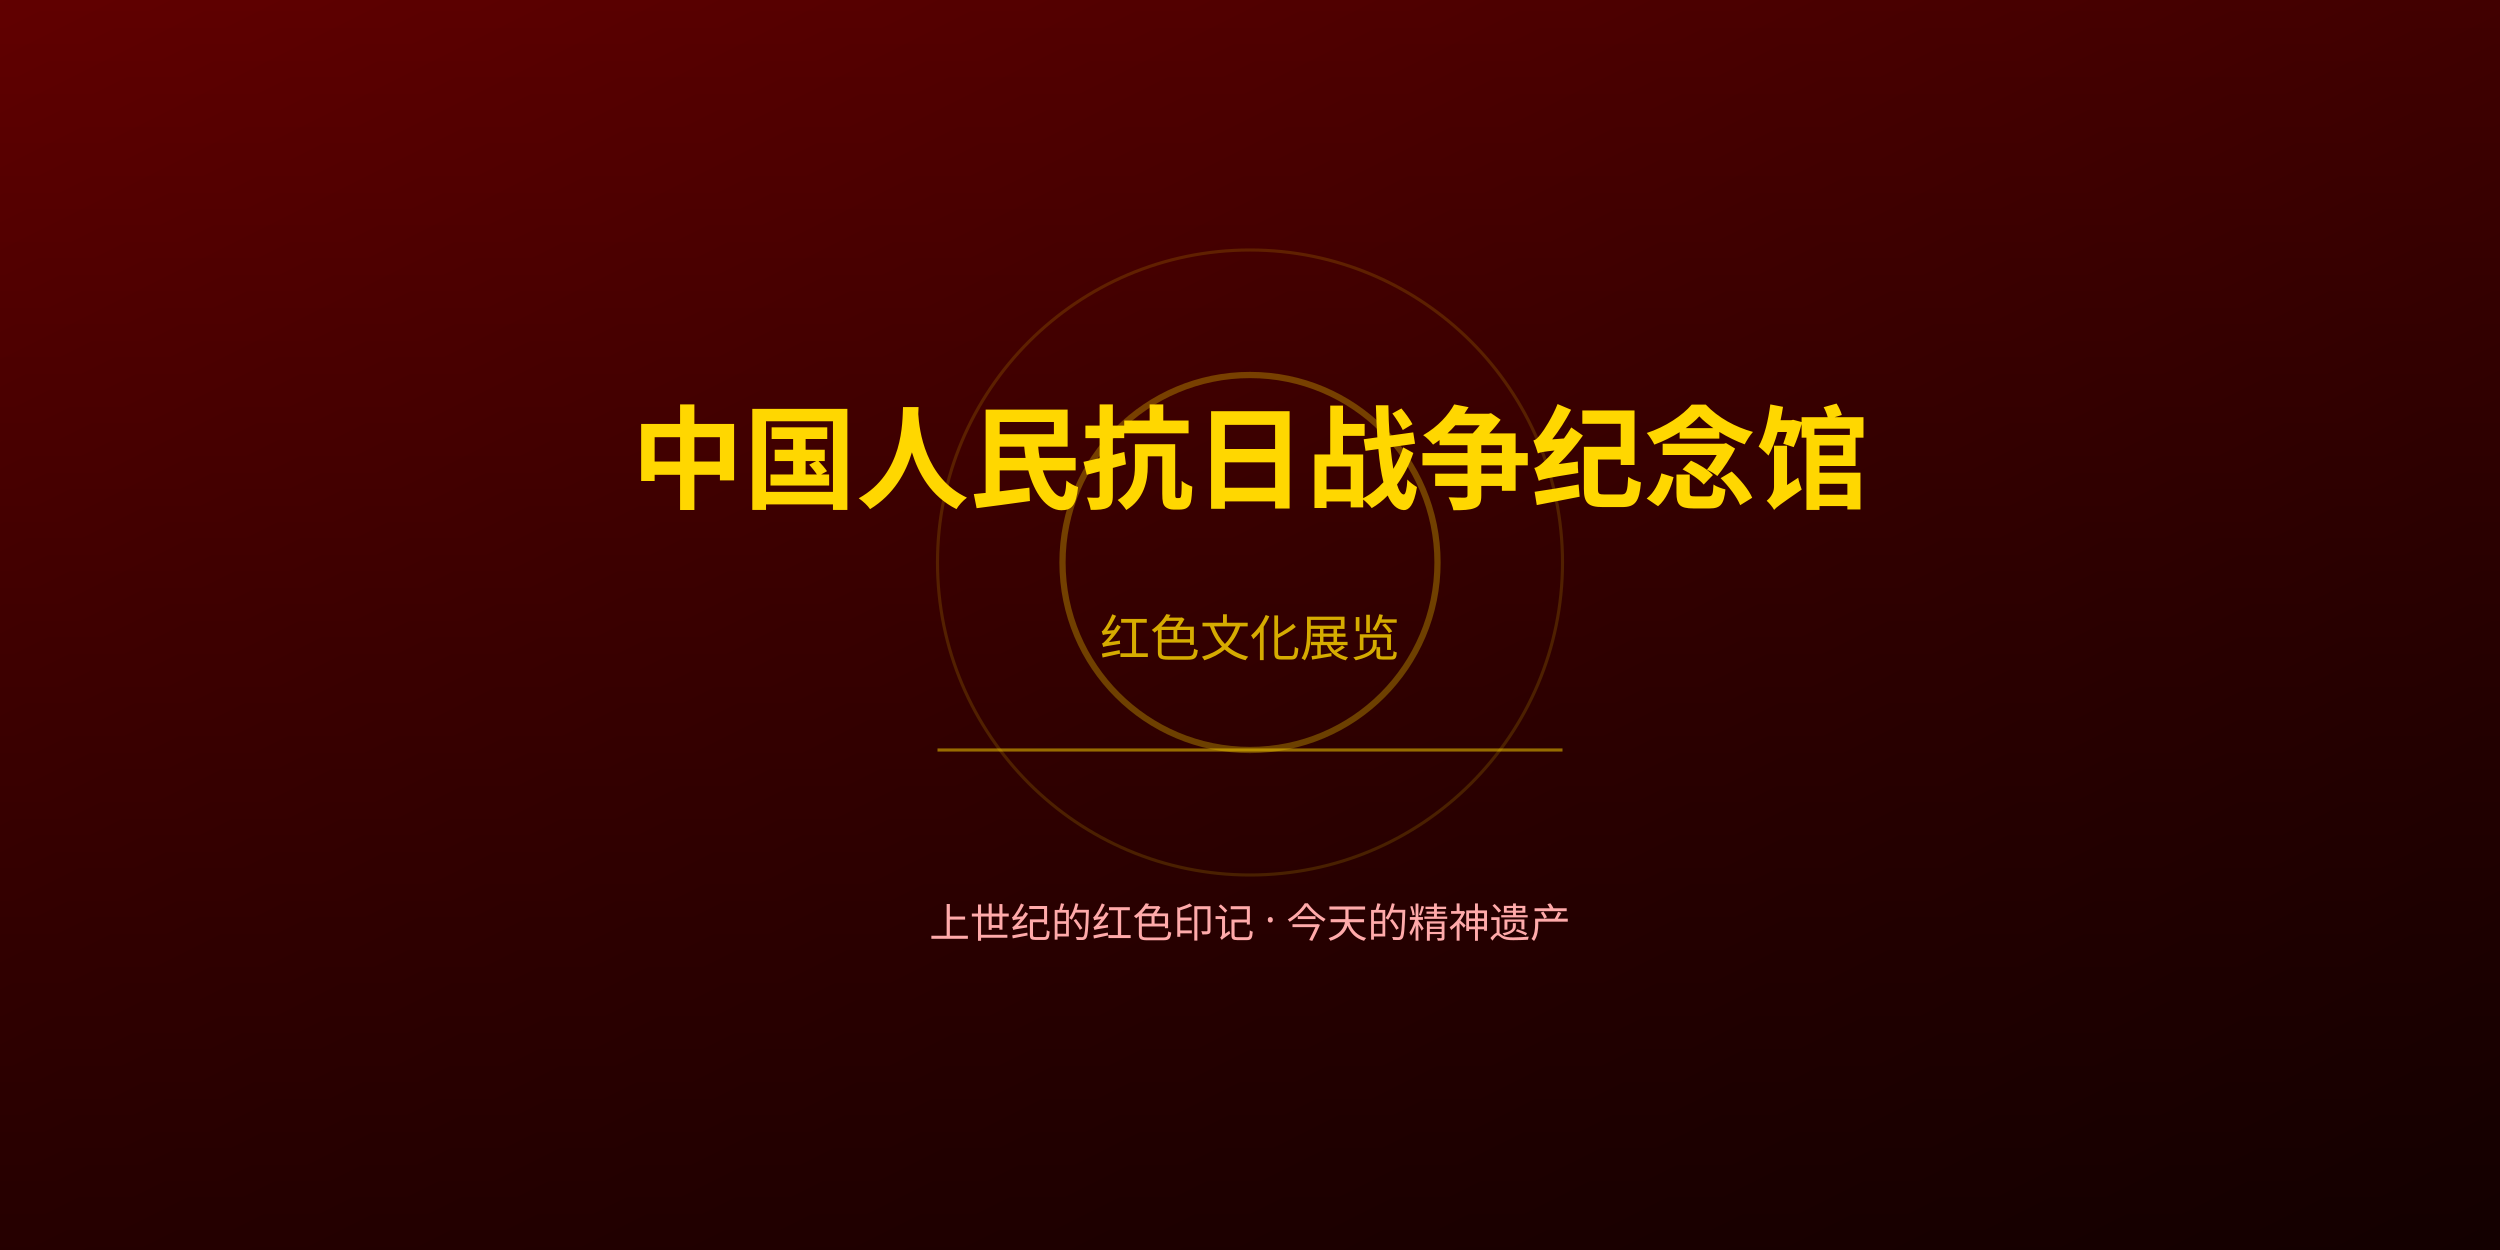
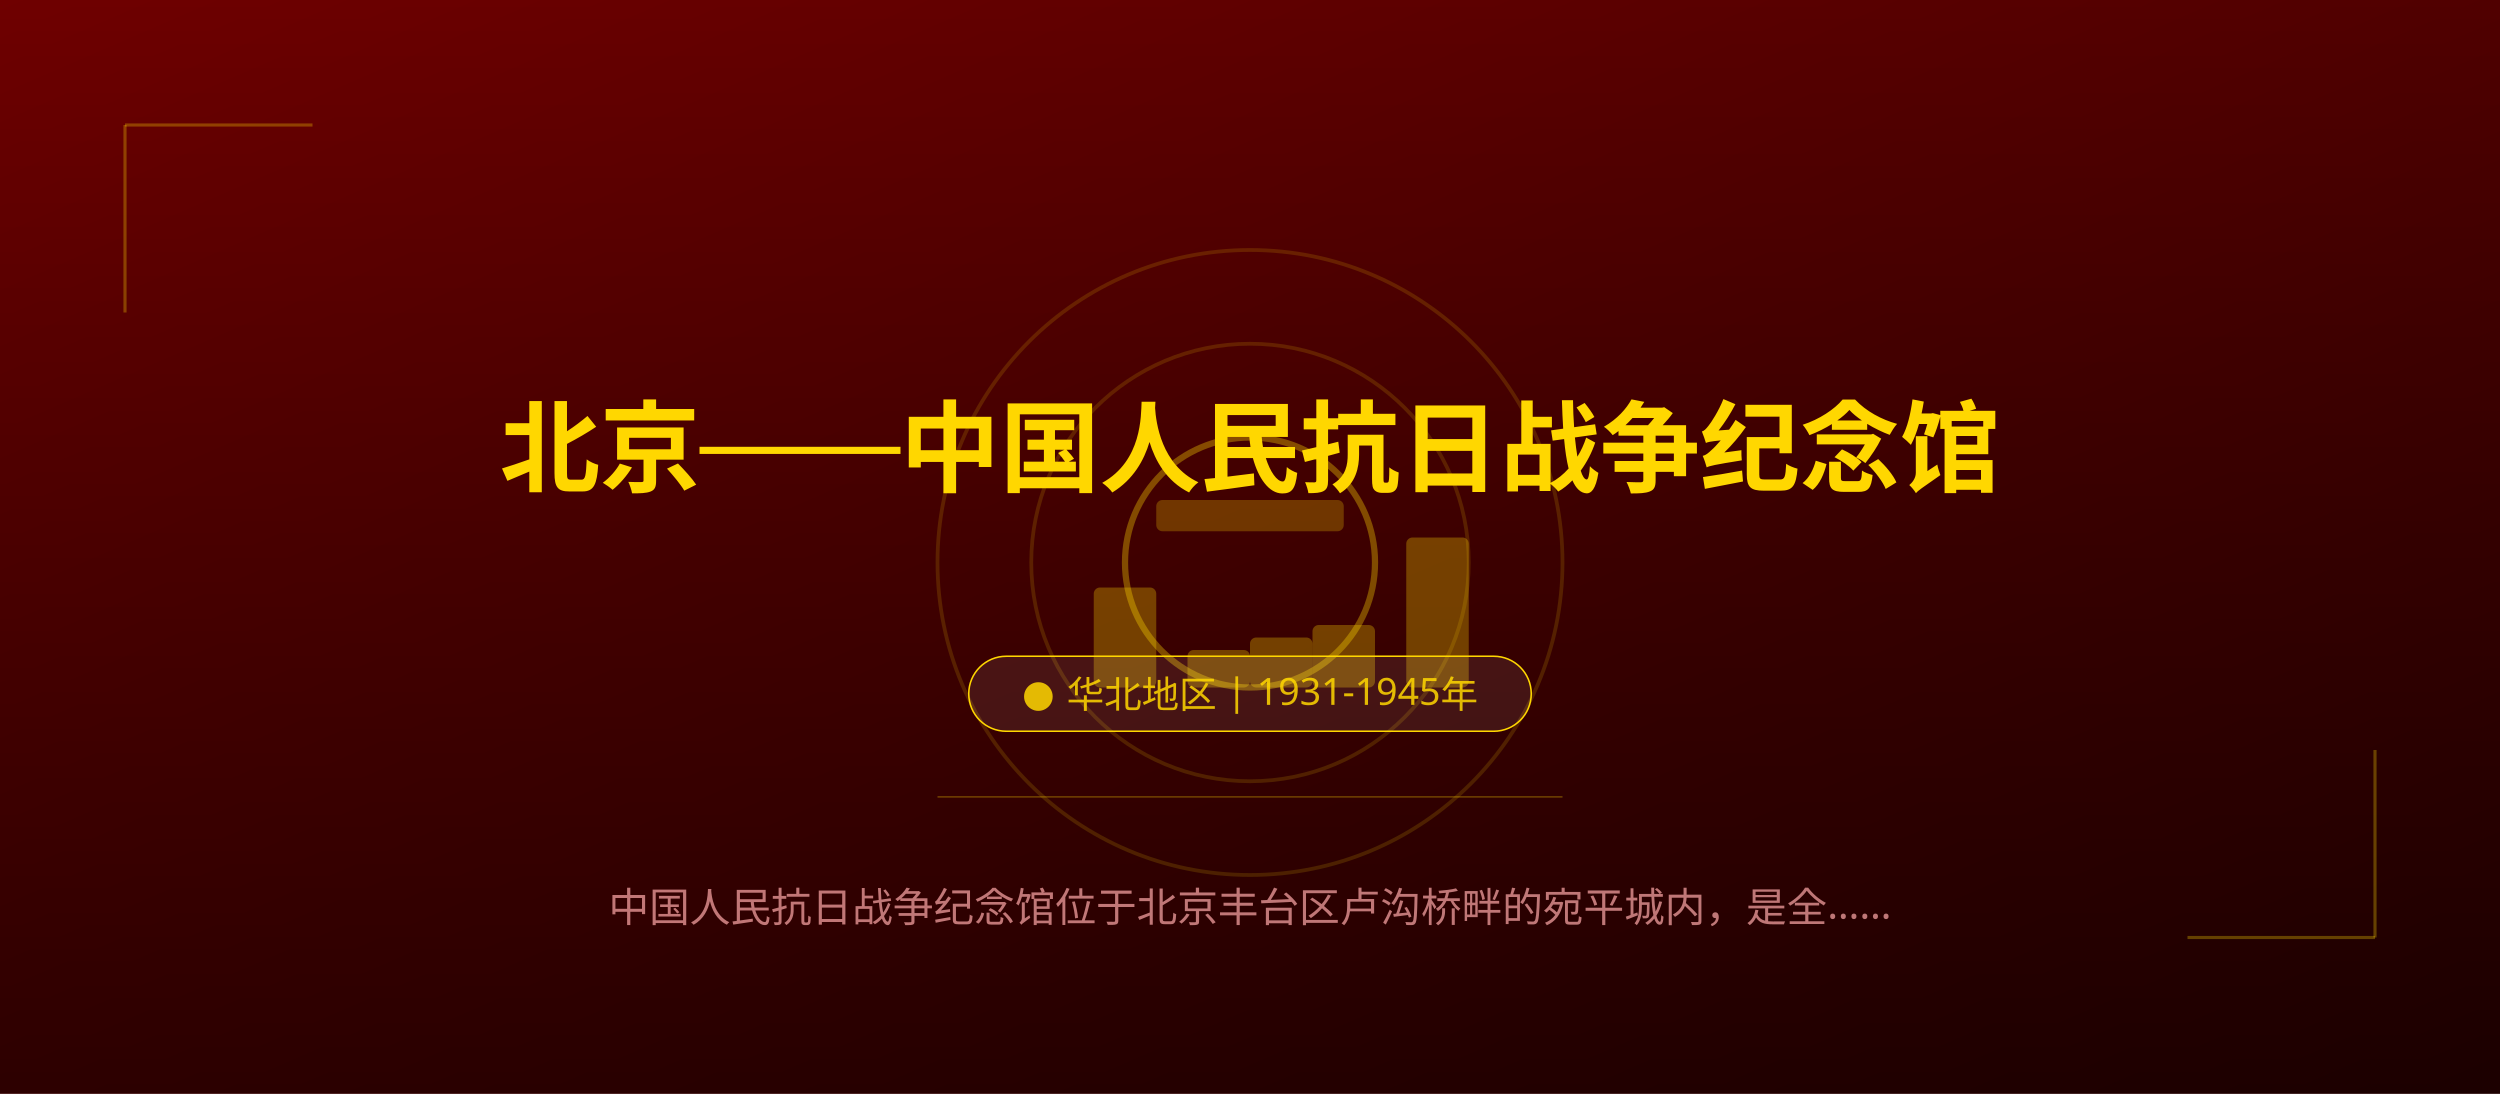
- <svg xmlns="http://www.w3.org/2000/svg" width="800" height="400" viewBox="0 0 800 400">
+ <svg xmlns="http://www.w3.org/2000/svg" width="800" height="350" viewBox="0 0 800 350">
  <defs>
-     <linearGradient id="bg" x1="0%" y1="0%" x2="100%" y2="100%">
+     <linearGradient id="bg_ex036" x1="0%" y1="0%" x2="100%" y2="100%">
      <stop offset="0%" style="stop-color:#8B0000;stop-opacity:1" />
-       <stop offset="100%" style="stop-color:#2F0000;stop-opacity:1" />
+       <stop offset="100%" style="stop-color:#3D0000;stop-opacity:1" />
    </linearGradient>
-     <linearGradient id="overlay" x1="0%" y1="0%" x2="0%" y2="100%">
-       <stop offset="0%" style="stop-color:rgba(0,0,0,0.3);stop-opacity:1" />
-       <stop offset="100%" style="stop-color:rgba(0,0,0,0.6);stop-opacity:1" />
+     <linearGradient id="ov_ex036" x1="0%" y1="0%" x2="0%" y2="100%">
+       <stop offset="0%" style="stop-color:rgba(0,0,0,0.2);stop-opacity:1" />
+       <stop offset="100%" style="stop-color:rgba(0,0,0,0.55);stop-opacity:1" />
    </linearGradient>
  </defs>
-   <rect width="800" height="400" fill="url(#bg)" />
-   <rect width="800" height="400" fill="url(#overlay)" />
-   <circle cx="400" cy="180" r="60" fill="none" stroke="#FFD700" stroke-width="2" opacity="0.3" />
-   <circle cx="400" cy="180" r="100" fill="none" stroke="#FFD700" stroke-width="1" opacity="0.15" />
-   <text x="400" y="160" font-family="serif" font-size="36" fill="#FFD700" text-anchor="middle" font-weight="bold">中国人民抗日战争纪念馆</text>
-   <text x="400" y="210" font-family="sans-serif" font-size="16" fill="#FFD700" text-anchor="middle" opacity="0.8">红色文化展览</text>
-   <line x1="300" y1="240" x2="500" y2="240" stroke="#FFD700" stroke-width="1" opacity="0.5" />
-   <text x="400" y="300" font-family="sans-serif" font-size="13" fill="#FFAAAA" text-anchor="middle">上世纪的红色印记 · 今天的精神遗产</text>
+   <rect width="800" height="350" fill="url(#bg_ex036)" />
+   <rect width="800" height="350" fill="url(#ov_ex036)" />
+   <circle cx="400" cy="180" r="40" fill="none" stroke="#FFD700" stroke-width="2" opacity="0.35" />
+   <circle cx="400" cy="180" r="70" fill="none" stroke="#FFD700" stroke-width="1.2" opacity="0.15" />
+   <circle cx="400" cy="180" r="100" fill="none" stroke="#FFD700" stroke-width="1.2" opacity="0.15" />
+   <rect x="350" y="188" width="20" height="32" rx="2" fill="#FFD700" opacity="0.3" />
+   <rect x="380" y="208" width="20" height="12" rx="2" fill="#FFD700" opacity="0.3" />
+   <rect x="400" y="204" width="20" height="16" rx="2" fill="#FFD700" opacity="0.3" />
+   <rect x="420" y="200" width="20" height="20" rx="2" fill="#FFD700" opacity="0.3" />
+   <rect x="450" y="172" width="20" height="48" rx="2" fill="#FFD700" opacity="0.3" />
+   <rect x="370" y="160" width="60" height="10" rx="2" fill="#FFD700" opacity="0.25" />
+   <line x1="40" y1="40" x2="100" y2="40" stroke="#FFD700" stroke-width="1" opacity="0.3" />
+   <line x1="40" y1="40" x2="40" y2="100" stroke="#FFD700" stroke-width="1" opacity="0.3" />
+   <line x1="700" y1="300" x2="760" y2="300" stroke="#FFD700" stroke-width="1" opacity="0.3" />
+   <line x1="760" y1="300" x2="760" y2="240" stroke="#FFD700" stroke-width="1" opacity="0.3" />
+   <text x="400" y="155" font-family="serif" font-size="32" fill="#FFD700" text-anchor="middle" font-weight="bold">北京——中国人民抗日战争纪念馆</text>
+   <rect x="310" y="210" width="180" height="24" rx="12" fill="rgba(255,255,255,0.08)" stroke="#FFD700" stroke-width="0.5" />
+   <text x="400" y="226" font-family="sans-serif" font-size="12" fill="#FFD700" text-anchor="middle" opacity="0.85">● 华北地区  |  1931-1945年</text>
+   <line x1="300" y1="255" x2="500" y2="255" stroke="#FFD700" stroke-width="0.5" opacity="0.3" />
+   <text x="400" y="295" font-family="sans-serif" font-size="13" fill="#FFAAAA" text-anchor="middle" opacity="0.7">中国人民抗日战争纪念馆位于北京丰台区卢沟桥畔的宛平城内，是全……</text>
</svg>
